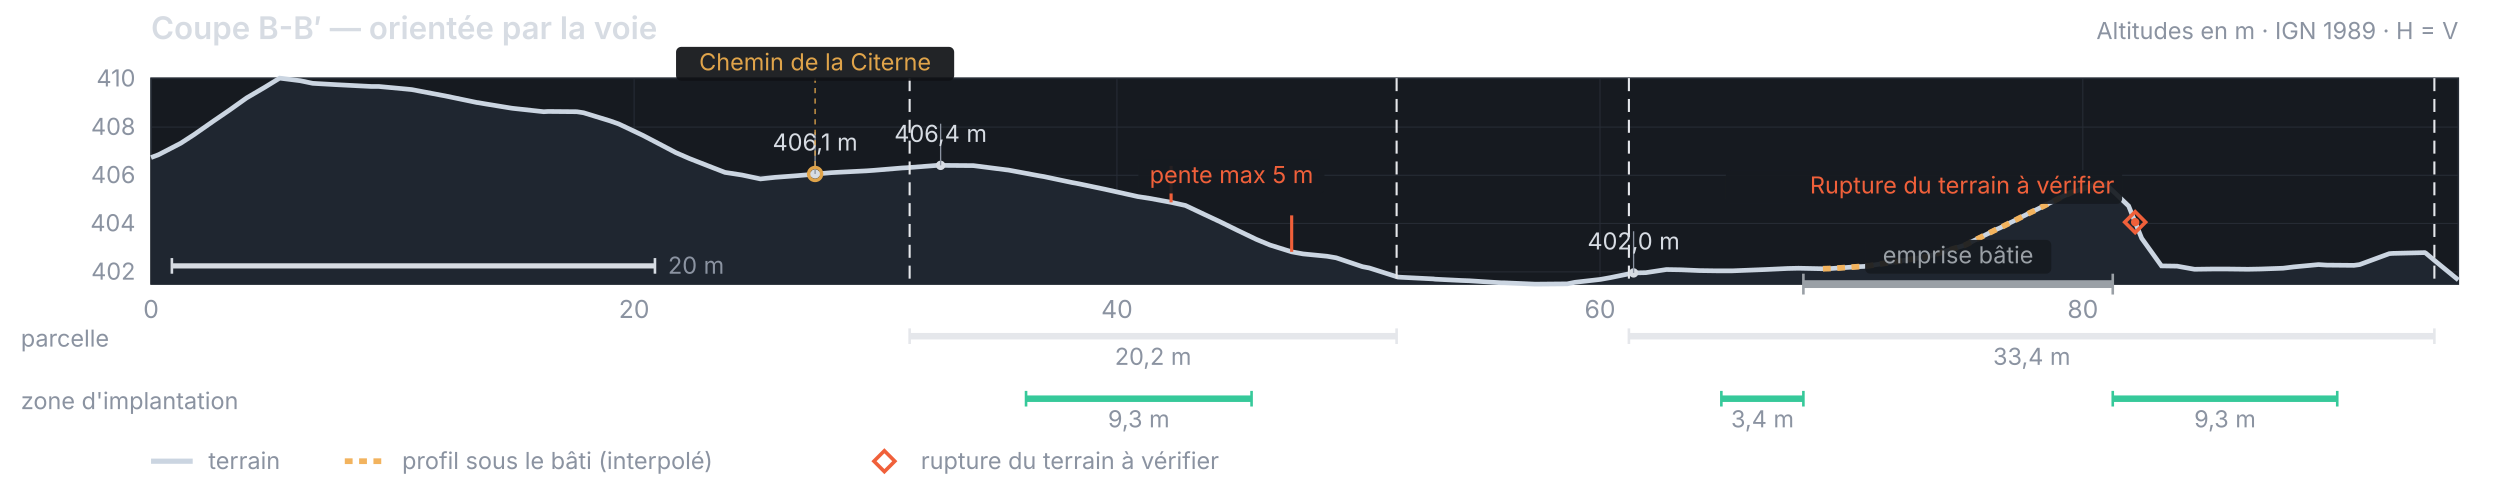
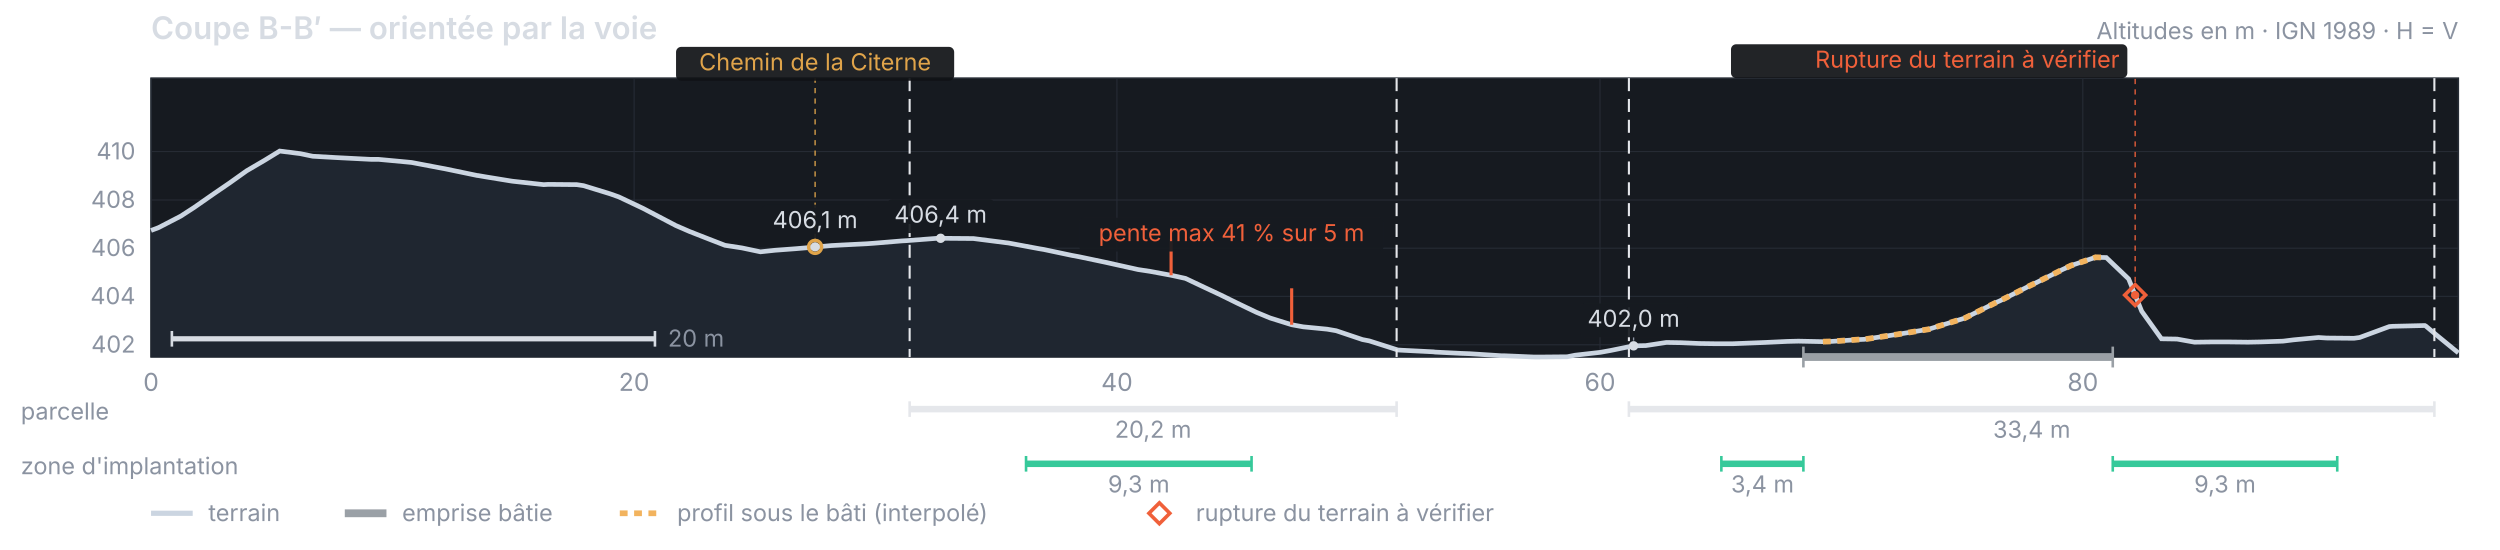
- <svg xmlns="http://www.w3.org/2000/svg" viewBox="0 0 960 191" width="960" height="191" role="img" aria-label="Coupe B-B′ — orientée par la voie" font-family="Inter, Helvetica, Arial, sans-serif" data-plot-x0="58.0" data-plot-x1="944.0" style="background:#0f1115">
+ <svg xmlns="http://www.w3.org/2000/svg" viewBox="0 0 960 211" width="960" height="211" role="img" aria-label="Coupe B-B′ — orientée par la voie" font-family="Inter, Helvetica, Arial, sans-serif" data-plot-x0="58.0" data-plot-x1="944.0" style="background:#0f1115">
  <text x="58" y="15" font-size="12" font-weight="600" fill="#d7dce3">Coupe B-B′ — orientée par la voie</text>
  <text x="944" y="15" text-anchor="end" font-size="9" fill="#8b93a1">Altitudes en m · IGN 1989 · H = V</text>
-   <rect x="58.0" y="30" width="886.0" height="79.1" fill="#161a20" stroke="#262c35" stroke-width="0.6" />
-   <line x1="58.0" y1="30" x2="58.0" y2="109.1" stroke="#262c35" stroke-width="0.4" />
-   <text x="58.0" y="122.1" text-anchor="middle" font-size="9.5" fill="#8b93a1">0</text>
-   <line x1="243.5" y1="30" x2="243.5" y2="109.1" stroke="#262c35" stroke-width="0.4" />
-   <text x="243.5" y="122.1" text-anchor="middle" font-size="9.5" fill="#8b93a1">20</text>
-   <line x1="428.9" y1="30" x2="428.9" y2="109.1" stroke="#262c35" stroke-width="0.4" />
-   <text x="428.9" y="122.1" text-anchor="middle" font-size="9.5" fill="#8b93a1">40</text>
-   <line x1="614.4" y1="30" x2="614.4" y2="109.1" stroke="#262c35" stroke-width="0.4" />
-   <text x="614.4" y="122.1" text-anchor="middle" font-size="9.5" fill="#8b93a1">60</text>
-   <line x1="799.8" y1="30" x2="799.8" y2="109.1" stroke="#262c35" stroke-width="0.4" />
-   <text x="799.8" y="122.1" text-anchor="middle" font-size="9.5" fill="#8b93a1">80</text>
-   <line x1="58.0" y1="104.4" x2="944.0" y2="104.4" stroke="#262c35" stroke-width="0.4" />
-   <text x="52.0" y="107.4" text-anchor="end" font-size="9" fill="#8b93a1">402</text>
-   <line x1="58.0" y1="85.8" x2="944.0" y2="85.8" stroke="#262c35" stroke-width="0.4" />
-   <text x="52.0" y="88.8" text-anchor="end" font-size="9" fill="#8b93a1">404</text>
-   <line x1="58.0" y1="67.3" x2="944.0" y2="67.3" stroke="#262c35" stroke-width="0.4" />
-   <text x="52.0" y="70.3" text-anchor="end" font-size="9" fill="#8b93a1">406</text>
-   <line x1="58.0" y1="48.8" x2="944.0" y2="48.8" stroke="#262c35" stroke-width="0.4" />
-   <text x="52.0" y="51.8" text-anchor="end" font-size="9" fill="#8b93a1">408</text>
-   <line x1="58.0" y1="30.2" x2="944.0" y2="30.2" stroke="#262c35" stroke-width="0.4" />
-   <text x="52.0" y="33.2" text-anchor="end" font-size="9" fill="#8b93a1">410</text>
-   <polygon points="58.0,60.5 60.9,59.4 69.4,55.0 74.5,51.7 82.1,46.4 88.1,42.3 94.7,37.6 101.7,33.5 107.4,30.0 115.3,31.0 120.1,32.0 128.9,32.5 132.8,32.7 142.5,33.2 145.4,33.2 156.1,34.2 158.1,34.4 169.7,36.6 170.8,36.8 183.3,39.4 183.5,39.4 186.4,39.9 196.2,41.5 196.9,41.6 208.8,42.9 210.5,42.8 221.5,42.9 224.1,43.3 234.2,46.4 237.6,47.6 246.9,52.0 251.3,54.3 259.5,58.6 264.8,60.9 272.2,63.8 278.4,66.2 284.9,67.2 292.0,68.7 297.6,68.1 305.6,67.5 310.3,67.1 319.2,66.3 322.9,66.1 332.8,65.6 335.6,65.4 346.4,64.5 348.3,64.4 360.0,63.5 361.0,63.5 373.6,63.6 373.6,63.6 373.8,63.6 386.3,65.2 387.2,65.3 399.0,67.5 400.8,67.8 411.7,70.1 414.4,70.6 424.4,72.7 428.0,73.5 437.0,75.5 441.6,76.2 449.7,77.7 455.2,78.9 462.4,82.3 468.8,85.3 475.1,88.4 482.4,91.9 487.7,94.1 496.0,96.7 500.4,97.5 509.6,98.4 513.1,99.0 523.2,102.4 525.8,102.9 536.8,106.4 538.5,106.5 550.4,107.1 551.1,107.2 561.1,107.7 563.8,107.8 564.0,107.8 576.5,108.6 577.6,108.6 589.2,109.1 591.2,109.1 601.8,109.0 604.8,108.4 614.5,107.3 618.4,106.6 627.2,104.8 632.0,104.7 639.9,103.5 645.6,103.6 652.5,103.9 659.2,104.0 665.2,104.0 672.8,103.7 677.9,103.5 686.4,103.1 690.6,103.0 700.0,103.2 703.3,103.1 713.6,102.4 715.9,102.3 727.2,100.6 728.6,100.4 740.8,98.4 741.3,98.2 748.5,96.0 754.0,94.3 754.4,94.2 766.6,88.1 768.0,87.5 779.3,81.8 781.6,80.7 792.0,75.5 795.2,74.0 804.7,70.8 808.8,70.9 817.4,79.1 822.4,91.5 830.0,102.1 836.0,102.2 842.7,103.4 849.5,103.3 855.4,103.3 863.2,103.4 868.1,103.3 876.7,103.0 880.7,102.5 890.3,101.6 893.4,101.8 903.9,101.9 906.1,101.6 917.5,97.4 918.8,97.3 931.1,97.0 931.5,97.2 935.8,100.8 944.0,107.5 944.0,109.1 58.0,109.1" fill="#1f2630" stroke="none" />
-   <polyline points="58.0,60.5 60.9,59.4 69.4,55.0 74.5,51.7 82.1,46.4 88.1,42.3 94.7,37.6 101.7,33.5 107.4,30.0 115.3,31.0 120.1,32.0 128.9,32.5 132.8,32.7 142.5,33.2 145.4,33.2 156.1,34.2 158.1,34.4 169.7,36.6 170.8,36.8 183.3,39.4 183.5,39.4 186.4,39.9 196.2,41.5 196.9,41.6 208.8,42.9 210.5,42.8 221.5,42.9 224.1,43.3 234.2,46.4 237.6,47.6 246.9,52.0 251.3,54.3 259.5,58.6 264.8,60.9 272.2,63.8 278.4,66.2 284.9,67.2 292.0,68.7 297.6,68.1 305.6,67.5 310.3,67.1 319.2,66.3 322.9,66.1 332.8,65.6 335.6,65.4 346.4,64.5 348.3,64.4 360.0,63.5 361.0,63.5 373.6,63.6 373.6,63.6 373.8,63.6 386.3,65.2 387.2,65.3 399.0,67.5 400.8,67.8 411.7,70.1 414.4,70.6 424.4,72.7 428.0,73.5 437.0,75.5 441.6,76.2 449.7,77.7 455.2,78.9 462.4,82.3 468.8,85.3 475.1,88.4 482.4,91.9 487.7,94.1 496.0,96.7 500.4,97.5 509.6,98.4 513.1,99.0 523.2,102.4 525.8,102.9 536.8,106.4 538.5,106.5 550.4,107.1 551.1,107.2 561.1,107.7 563.8,107.8 564.0,107.8 576.5,108.6 577.6,108.6 589.2,109.1 591.2,109.1 601.8,109.0 604.8,108.4 614.5,107.3 618.4,106.6 627.2,104.8 632.0,104.7 639.9,103.5 645.6,103.6 652.5,103.9 659.2,104.0 665.2,104.0 672.8,103.7 677.9,103.5 686.4,103.1 690.6,103.0 700.0,103.2 703.3,103.1 713.6,102.4 715.9,102.3 727.2,100.6 728.6,100.4 740.8,98.4 741.3,98.2 748.5,96.0 754.0,94.3 754.4,94.2 766.6,88.1 768.0,87.5 779.3,81.8 781.6,80.7 792.0,75.5 795.2,74.0 804.7,70.8 808.8,70.9 817.4,79.1 822.4,91.5 830.0,102.1 836.0,102.2 842.7,103.4 849.5,103.3 855.4,103.3 863.2,103.4 868.1,103.3 876.7,103.0 880.7,102.5 890.3,101.6 893.4,101.8 903.9,101.9 906.1,101.6 917.5,97.4 918.8,97.3 931.1,97.0 931.5,97.2 935.8,100.8 944.0,107.5" fill="none" stroke="#cbd5e1" stroke-width="1.8" />
-   <polyline points="700.0,103.2 703.3,103.1 713.6,102.4 715.9,102.3 727.2,100.6 728.6,100.4 740.8,98.4 741.3,98.2 748.5,96.0 754.0,94.3 754.4,94.2 766.6,88.1 768.0,87.5 779.3,81.8 781.6,80.7 792.0,75.5 795.2,74.0 804.7,70.8 808.8,70.9" fill="none" stroke="#f2b35e" stroke-width="2.2" stroke-dasharray="3 2.5" />
-   <line x1="692.5" y1="109.1" x2="811.3" y2="109.1" stroke="#9aa0a6" stroke-width="3" />
-   <line x1="692.5" y1="105.1" x2="692.5" y2="113.1" stroke="#9aa0a6" stroke-width="1" />
-   <line x1="811.3" y1="105.1" x2="811.3" y2="113.1" stroke="#9aa0a6" stroke-width="1" />
-   <path d="M819.9,81.3 l4,4 l-4,4 l-4,-4 z" fill="none" stroke="#f0603a" stroke-width="1.4" />
-   <circle cx="819.9" cy="85.3" r="1.6" fill="#f0603a" />
-   <line x1="349.3" y1="30" x2="349.3" y2="109.1" stroke="#e5e7eb" stroke-width="0.8" stroke-dasharray="5 3" />
-   <line x1="536.3" y1="30" x2="536.3" y2="109.1" stroke="#e5e7eb" stroke-width="0.8" stroke-dasharray="5 3" />
-   <line x1="625.5" y1="30" x2="625.5" y2="109.1" stroke="#e5e7eb" stroke-width="0.8" stroke-dasharray="5 3" />
-   <line x1="934.8" y1="30" x2="934.8" y2="109.1" stroke="#e5e7eb" stroke-width="0.8" stroke-dasharray="5 3" />
-   <line x1="449.7" y1="77.7" x2="449.7" y2="63.7" stroke="#f0603a" stroke-width="1.2" />
-   <line x1="496.0" y1="96.7" x2="496.0" y2="82.7" stroke="#f0603a" stroke-width="1.2" />
-   <circle cx="313.0" cy="66.8" r="1.8" fill="#d7dce3" />
-   <line x1="313.0" y1="66.8" x2="313.0" y2="50.8" stroke="#8b93a1" stroke-width="0.5" />
-   <text x="313.0" y="57.8" text-anchor="middle" font-size="9" fill="#d7dce3">406,1 m</text>
-   <circle cx="361.2" cy="63.5" r="1.8" fill="#d7dce3" />
-   <line x1="361.2" y1="63.5" x2="361.2" y2="47.5" stroke="#8b93a1" stroke-width="0.5" />
-   <text x="361.2" y="54.5" text-anchor="middle" font-size="9" fill="#d7dce3">406,4 m</text>
-   <circle cx="627.3" cy="104.8" r="1.8" fill="#d7dce3" />
-   <line x1="627.3" y1="104.8" x2="627.3" y2="88.8" stroke="#8b93a1" stroke-width="0.5" />
-   <text x="627.3" y="95.8" text-anchor="middle" font-size="9" fill="#d7dce3">402,0 m</text>
-   <circle cx="313.0" cy="66.8" r="2.5" fill="none" stroke="#e0a44a" stroke-width="1.3" />
-   <line x1="313.0" y1="63.8" x2="313.0" y2="30.0" stroke="#e0a44a" stroke-width="0.5" stroke-dasharray="2 2" />
-   <line x1="66.0" y1="102.1" x2="251.5" y2="102.1" stroke="#d7dce3" stroke-width="2" />
-   <line x1="66.0" y1="99.1" x2="66.0" y2="105.1" stroke="#d7dce3" stroke-width="1" />
-   <line x1="251.5" y1="99.1" x2="251.5" y2="105.1" stroke="#d7dce3" stroke-width="1" />
-   <text x="256.5" y="105.1" font-size="9" fill="#8b93a1">20 m</text>
-   <text x="8" y="133.1" font-size="9" fill="#8b93a1">parcelle</text>
-   <line x1="349.3" y1="129.1" x2="536.3" y2="129.1" stroke="#e5e7eb" stroke-width="2.5" data-band="parcelle" data-d0="31.41" data-d1="51.58" />
-   <line x1="349.3" y1="126.1" x2="349.3" y2="132.1" stroke="#e5e7eb" stroke-width="1" />
-   <line x1="536.3" y1="126.1" x2="536.3" y2="132.1" stroke="#e5e7eb" stroke-width="1" />
-   <text x="442.8" y="140.1" text-anchor="middle" font-size="9" fill="#8b93a1">20,2 m</text>
-   <line x1="625.5" y1="129.1" x2="934.8" y2="129.1" stroke="#e5e7eb" stroke-width="2.5" data-band="parcelle" data-d0="61.20" data-d1="94.56" />
-   <line x1="625.5" y1="126.1" x2="625.5" y2="132.1" stroke="#e5e7eb" stroke-width="1" />
-   <line x1="934.8" y1="126.1" x2="934.8" y2="132.1" stroke="#e5e7eb" stroke-width="1" />
-   <text x="780.2" y="140.1" text-anchor="middle" font-size="9" fill="#8b93a1">33,4 m</text>
-   <text x="8" y="157.1" font-size="9" fill="#8b93a1">zone d'implantation</text>
-   <line x1="394.0" y1="153.1" x2="480.6" y2="153.1" stroke="#36c99a" stroke-width="2.5" data-band="zone" data-d0="36.24" data-d1="45.58" />
-   <line x1="394.0" y1="150.1" x2="394.0" y2="156.1" stroke="#36c99a" stroke-width="1" />
-   <line x1="480.6" y1="150.1" x2="480.6" y2="156.1" stroke="#36c99a" stroke-width="1" />
-   <text x="437.3" y="164.1" text-anchor="middle" font-size="9" fill="#8b93a1">9,3 m</text>
-   <line x1="661.0" y1="153.1" x2="692.5" y2="153.1" stroke="#36c99a" stroke-width="2.5" data-band="zone" data-d0="65.03" data-d1="68.43" />
-   <line x1="661.0" y1="150.1" x2="661.0" y2="156.1" stroke="#36c99a" stroke-width="1" />
-   <line x1="692.5" y1="150.1" x2="692.5" y2="156.1" stroke="#36c99a" stroke-width="1" />
-   <text x="676.8" y="164.1" text-anchor="middle" font-size="9" fill="#8b93a1">3,4 m</text>
-   <line x1="811.3" y1="153.1" x2="897.5" y2="153.1" stroke="#36c99a" stroke-width="2.5" data-band="zone" data-d0="81.24" data-d1="90.54" />
-   <line x1="811.3" y1="150.1" x2="811.3" y2="156.1" stroke="#36c99a" stroke-width="1" />
-   <line x1="897.5" y1="150.1" x2="897.5" y2="156.1" stroke="#36c99a" stroke-width="1" />
-   <text x="854.4" y="164.1" text-anchor="middle" font-size="9" fill="#8b93a1">9,3 m</text>
-   <line x1="58.0" y1="177.1" x2="74.0" y2="177.1" stroke="#cbd5e1" stroke-width="2" />
-   <text x="80.0" y="180.1" font-size="9" fill="#8b93a1">terrain</text>
-   <line x1="132.4" y1="177.1" x2="148.4" y2="177.1" stroke="#f2b35e" stroke-width="2.2" stroke-dasharray="3 2.5" />
-   <text x="154.4" y="180.1" font-size="9" fill="#8b93a1">profil sous le bâti (interpolé)</text>
-   <path d="M339.6,173.1 l4,4 l-4,4 l-4,-4 z" fill="none" stroke="#f0603a" stroke-width="1.4" />
-   <text x="353.6" y="180.1" font-size="9" fill="#8b93a1">rupture du terrain à vérifier</text>
-   <rect x="716.2" y="92.1" width="71.5" height="13.0" rx="2" fill="#161a20" opacity="0.92" />
-   <text x="751.9" y="101.1" text-anchor="middle" font-size="9" fill="#9aa0a6">emprise bâtie</text>
-   <rect x="662.7" y="65.3" width="152.2" height="13.0" rx="2" fill="#161a20" opacity="0.92" />
-   <text x="811.9" y="74.3" text-anchor="end" font-size="9" fill="#f0603a">Rupture du terrain à vérifier</text>
-   <rect x="437.1" y="61.3" width="71.5" height="13.0" rx="2" fill="#161a20" opacity="0.92" />
-   <text x="472.9" y="70.3" text-anchor="middle" font-size="9" fill="#f0603a">pente max 5 m</text>
+   <rect x="58.0" y="30" width="886.0" height="107.1" fill="#161a20" stroke="#262c35" stroke-width="0.6" />
+   <line x1="58.0" y1="30" x2="58.0" y2="137.1" stroke="#262c35" stroke-width="0.4" />
+   <text x="58.0" y="150.1" text-anchor="middle" font-size="9.5" fill="#8b93a1">0</text>
+   <line x1="243.5" y1="30" x2="243.5" y2="137.1" stroke="#262c35" stroke-width="0.4" />
+   <text x="243.5" y="150.1" text-anchor="middle" font-size="9.5" fill="#8b93a1">20</text>
+   <line x1="428.9" y1="30" x2="428.9" y2="137.1" stroke="#262c35" stroke-width="0.4" />
+   <text x="428.9" y="150.1" text-anchor="middle" font-size="9.5" fill="#8b93a1">40</text>
+   <line x1="614.4" y1="30" x2="614.4" y2="137.1" stroke="#262c35" stroke-width="0.4" />
+   <text x="614.4" y="150.1" text-anchor="middle" font-size="9.5" fill="#8b93a1">60</text>
+   <line x1="799.8" y1="30" x2="799.8" y2="137.1" stroke="#262c35" stroke-width="0.4" />
+   <text x="799.8" y="150.1" text-anchor="middle" font-size="9.5" fill="#8b93a1">80</text>
+   <line x1="58.0" y1="132.4" x2="944.0" y2="132.4" stroke="#262c35" stroke-width="0.4" />
+   <text x="52.0" y="135.4" text-anchor="end" font-size="9" fill="#8b93a1">402</text>
+   <line x1="58.0" y1="113.8" x2="944.0" y2="113.8" stroke="#262c35" stroke-width="0.4" />
+   <text x="52.0" y="116.8" text-anchor="end" font-size="9" fill="#8b93a1">404</text>
+   <line x1="58.0" y1="95.3" x2="944.0" y2="95.3" stroke="#262c35" stroke-width="0.4" />
+   <text x="52.0" y="98.3" text-anchor="end" font-size="9" fill="#8b93a1">406</text>
+   <line x1="58.0" y1="76.8" x2="944.0" y2="76.8" stroke="#262c35" stroke-width="0.4" />
+   <text x="52.0" y="79.8" text-anchor="end" font-size="9" fill="#8b93a1">408</text>
+   <line x1="58.0" y1="58.2" x2="944.0" y2="58.2" stroke="#262c35" stroke-width="0.4" />
+   <text x="52.0" y="61.2" text-anchor="end" font-size="9" fill="#8b93a1">410</text>
+   <polygon points="58.0,88.5 60.9,87.4 69.4,83.0 74.5,79.7 82.1,74.4 88.1,70.3 94.7,65.6 101.7,61.5 107.4,58.0 115.3,59.0 120.1,60.0 128.9,60.5 132.8,60.7 142.5,61.2 145.4,61.2 156.1,62.2 158.1,62.4 169.7,64.6 170.8,64.8 183.3,67.4 183.5,67.4 186.4,67.9 196.2,69.5 196.9,69.6 208.8,70.9 210.5,70.8 221.5,70.9 224.1,71.3 234.2,74.4 237.6,75.6 246.9,80.0 251.3,82.3 259.5,86.6 264.8,88.9 272.2,91.8 278.4,94.2 284.9,95.2 292.0,96.7 297.6,96.1 305.6,95.5 310.3,95.1 319.2,94.3 322.9,94.1 332.8,93.6 335.6,93.4 346.4,92.5 348.3,92.4 360.0,91.5 361.0,91.5 373.6,91.6 373.6,91.6 373.8,91.6 386.3,93.2 387.2,93.3 399.0,95.5 400.8,95.8 411.7,98.1 414.4,98.6 424.4,100.7 428.0,101.5 437.0,103.5 441.6,104.2 449.7,105.7 455.2,106.9 462.4,110.3 468.8,113.3 475.1,116.4 482.4,119.9 487.7,122.1 496.0,124.7 500.4,125.5 509.6,126.4 513.1,127.0 523.2,130.4 525.8,130.9 536.8,134.4 538.5,134.5 550.4,135.1 551.1,135.2 561.1,135.7 563.8,135.8 564.0,135.8 576.5,136.6 577.6,136.6 589.2,137.1 591.2,137.1 601.8,137.0 604.8,136.4 614.5,135.3 618.4,134.6 627.2,132.8 632.0,132.7 639.9,131.5 645.6,131.6 652.5,131.9 659.2,132.0 665.2,132.0 672.8,131.7 677.9,131.5 686.4,131.1 690.6,131.0 700.0,131.2 703.3,131.1 713.6,130.4 715.9,130.3 727.2,128.6 728.6,128.4 740.8,126.4 741.3,126.2 748.5,124.0 754.0,122.3 754.4,122.2 766.6,116.1 768.0,115.5 779.3,109.8 781.6,108.7 792.0,103.5 795.2,102.0 804.7,98.8 808.8,98.9 817.4,107.1 822.4,119.5 830.0,130.1 836.0,130.2 842.7,131.4 849.5,131.3 855.4,131.3 863.2,131.4 868.1,131.3 876.7,131.0 880.7,130.5 890.3,129.6 893.4,129.8 903.9,129.9 906.1,129.6 917.5,125.4 918.8,125.3 931.1,125.0 931.5,125.2 935.8,128.8 944.0,135.5 944.0,137.1 58.0,137.1" fill="#1f2630" stroke="none" />
+   <polyline points="58.0,88.5 60.9,87.4 69.4,83.0 74.5,79.7 82.1,74.4 88.1,70.3 94.7,65.6 101.7,61.5 107.4,58.0 115.3,59.0 120.1,60.0 128.9,60.5 132.8,60.7 142.5,61.2 145.4,61.2 156.1,62.2 158.1,62.4 169.7,64.6 170.8,64.8 183.3,67.4 183.5,67.4 186.4,67.9 196.2,69.5 196.9,69.6 208.8,70.9 210.5,70.8 221.5,70.9 224.1,71.3 234.2,74.4 237.6,75.6 246.9,80.0 251.3,82.3 259.5,86.6 264.8,88.9 272.2,91.8 278.4,94.2 284.9,95.2 292.0,96.7 297.6,96.1 305.6,95.5 310.3,95.1 319.2,94.3 322.9,94.1 332.8,93.6 335.6,93.4 346.4,92.5 348.3,92.4 360.0,91.5 361.0,91.5 373.6,91.6 373.6,91.6 373.8,91.6 386.3,93.2 387.2,93.3 399.0,95.5 400.8,95.8 411.7,98.1 414.4,98.6 424.4,100.7 428.0,101.5 437.0,103.5 441.6,104.2 449.7,105.7 455.2,106.9 462.4,110.3 468.8,113.3 475.1,116.4 482.4,119.9 487.7,122.1 496.0,124.7 500.4,125.5 509.6,126.4 513.1,127.0 523.2,130.4 525.8,130.9 536.8,134.4 538.5,134.5 550.4,135.1 551.1,135.2 561.1,135.7 563.8,135.8 564.0,135.8 576.5,136.6 577.6,136.6 589.2,137.1 591.2,137.1 601.8,137.0 604.8,136.4 614.5,135.3 618.4,134.6 627.2,132.8 632.0,132.7 639.9,131.5 645.6,131.6 652.5,131.9 659.2,132.0 665.2,132.0 672.8,131.7 677.9,131.5 686.4,131.1 690.6,131.0 700.0,131.2 703.3,131.1 713.6,130.4 715.9,130.3 727.2,128.6 728.6,128.4 740.8,126.4 741.3,126.2 748.5,124.0 754.0,122.3 754.4,122.2 766.6,116.1 768.0,115.5 779.3,109.8 781.6,108.7 792.0,103.5 795.2,102.0 804.7,98.8 808.8,98.9 817.4,107.1 822.4,119.5 830.0,130.1 836.0,130.2 842.7,131.4 849.5,131.3 855.4,131.3 863.2,131.4 868.1,131.3 876.7,131.0 880.7,130.5 890.3,129.6 893.4,129.8 903.9,129.9 906.1,129.6 917.5,125.4 918.8,125.3 931.1,125.0 931.5,125.2 935.8,128.8 944.0,135.5" fill="none" stroke="#cbd5e1" stroke-width="1.8" />
+   <polyline points="700.0,131.2 703.3,131.1 713.6,130.4 715.9,130.3 727.2,128.6 728.6,128.4 740.8,126.4 741.3,126.2 748.5,124.0 754.0,122.3 754.4,122.2 766.6,116.1 768.0,115.5 779.3,109.8 781.6,108.7 792.0,103.5 795.2,102.0 804.7,98.8 808.8,98.9" fill="none" stroke="#f2b35e" stroke-width="2.2" stroke-dasharray="3 2.5" />
+   <line x1="692.5" y1="137.1" x2="811.3" y2="137.1" stroke="#9aa0a6" stroke-width="3" />
+   <line x1="692.5" y1="133.1" x2="692.5" y2="141.1" stroke="#9aa0a6" stroke-width="1" />
+   <line x1="811.3" y1="133.1" x2="811.3" y2="141.1" stroke="#9aa0a6" stroke-width="1" />
+   <path d="M819.9,109.3 l4,4 l-4,4 l-4,-4 z" fill="none" stroke="#f0603a" stroke-width="1.4" />
+   <circle cx="819.9" cy="113.3" r="1.6" fill="#f0603a" />
+   <line x1="819.9" y1="108.3" x2="819.9" y2="30.0" stroke="#f0603a" stroke-width="0.5" stroke-dasharray="2 2" />
+   <line x1="349.3" y1="30" x2="349.3" y2="137.1" stroke="#e5e7eb" stroke-width="0.8" stroke-dasharray="5 3" />
+   <line x1="536.3" y1="30" x2="536.3" y2="137.1" stroke="#e5e7eb" stroke-width="0.8" stroke-dasharray="5 3" />
+   <line x1="625.5" y1="30" x2="625.5" y2="137.1" stroke="#e5e7eb" stroke-width="0.8" stroke-dasharray="5 3" />
+   <line x1="934.8" y1="30" x2="934.8" y2="137.1" stroke="#e5e7eb" stroke-width="0.8" stroke-dasharray="5 3" />
+   <line x1="449.7" y1="105.7" x2="449.7" y2="91.7" stroke="#f0603a" stroke-width="1.2" />
+   <line x1="496.0" y1="124.7" x2="496.0" y2="110.7" stroke="#f0603a" stroke-width="1.2" />
+   <circle cx="313.0" cy="94.8" r="1.8" fill="#d7dce3" />
+   <line x1="313.0" y1="92.8" x2="313.0" y2="91.6" stroke="#8b93a1" stroke-width="0.5" />
+   <circle cx="361.2" cy="91.5" r="1.8" fill="#d7dce3" />
+   <line x1="361.2" y1="89.5" x2="361.2" y2="89.5" stroke="#8b93a1" stroke-width="0.5" />
+   <circle cx="627.3" cy="132.8" r="1.8" fill="#d7dce3" />
+   <line x1="627.3" y1="130.8" x2="627.3" y2="129.5" stroke="#8b93a1" stroke-width="0.5" />
+   <circle cx="313.0" cy="94.8" r="2.5" fill="none" stroke="#e0a44a" stroke-width="1.3" />
+   <line x1="313.0" y1="91.8" x2="313.0" y2="30.0" stroke="#e0a44a" stroke-width="0.5" stroke-dasharray="2 2" />
+   <line x1="66.0" y1="130.1" x2="251.5" y2="130.1" stroke="#d7dce3" stroke-width="2" />
+   <line x1="66.0" y1="127.1" x2="66.0" y2="133.1" stroke="#d7dce3" stroke-width="1" />
+   <line x1="251.5" y1="127.1" x2="251.5" y2="133.1" stroke="#d7dce3" stroke-width="1" />
+   <text x="256.5" y="133.1" font-size="9" fill="#8b93a1">20 m</text>
+   <text x="8" y="161.1" font-size="9" fill="#8b93a1">parcelle</text>
+   <line x1="349.3" y1="157.1" x2="536.3" y2="157.1" stroke="#e5e7eb" stroke-width="2.5" data-band="parcelle" data-d0="31.41" data-d1="51.58" />
+   <line x1="349.3" y1="154.1" x2="349.3" y2="160.1" stroke="#e5e7eb" stroke-width="1" />
+   <line x1="536.3" y1="154.1" x2="536.3" y2="160.1" stroke="#e5e7eb" stroke-width="1" />
+   <text x="442.8" y="168.1" text-anchor="middle" font-size="9" fill="#8b93a1">20,2 m</text>
+   <line x1="625.5" y1="157.1" x2="934.8" y2="157.1" stroke="#e5e7eb" stroke-width="2.5" data-band="parcelle" data-d0="61.20" data-d1="94.56" />
+   <line x1="625.5" y1="154.1" x2="625.5" y2="160.1" stroke="#e5e7eb" stroke-width="1" />
+   <line x1="934.8" y1="154.1" x2="934.8" y2="160.1" stroke="#e5e7eb" stroke-width="1" />
+   <text x="780.2" y="168.1" text-anchor="middle" font-size="9" fill="#8b93a1">33,4 m</text>
+   <text x="8" y="182.1" font-size="9" fill="#8b93a1">zone d'implantation</text>
+   <line x1="394.0" y1="178.1" x2="480.6" y2="178.1" stroke="#36c99a" stroke-width="2.5" data-band="zone" data-d0="36.24" data-d1="45.58" />
+   <line x1="394.0" y1="175.1" x2="394.0" y2="181.1" stroke="#36c99a" stroke-width="1" />
+   <line x1="480.6" y1="175.1" x2="480.6" y2="181.1" stroke="#36c99a" stroke-width="1" />
+   <text x="437.3" y="189.1" text-anchor="middle" font-size="9" fill="#8b93a1">9,3 m</text>
+   <line x1="661.0" y1="178.1" x2="692.5" y2="178.1" stroke="#36c99a" stroke-width="2.5" data-band="zone" data-d0="65.03" data-d1="68.43" />
+   <line x1="661.0" y1="175.1" x2="661.0" y2="181.1" stroke="#36c99a" stroke-width="1" />
+   <line x1="692.5" y1="175.1" x2="692.5" y2="181.1" stroke="#36c99a" stroke-width="1" />
+   <text x="676.8" y="189.1" text-anchor="middle" font-size="9" fill="#8b93a1">3,4 m</text>
+   <line x1="811.3" y1="178.1" x2="897.5" y2="178.1" stroke="#36c99a" stroke-width="2.5" data-band="zone" data-d0="81.24" data-d1="90.54" />
+   <line x1="811.3" y1="175.1" x2="811.3" y2="181.1" stroke="#36c99a" stroke-width="1" />
+   <line x1="897.5" y1="175.1" x2="897.5" y2="181.1" stroke="#36c99a" stroke-width="1" />
+   <text x="854.4" y="189.1" text-anchor="middle" font-size="9" fill="#8b93a1">9,3 m</text>
+   <line x1="58.0" y1="197.1" x2="74.0" y2="197.1" stroke="#cbd5e1" stroke-width="2" />
+   <text x="80.0" y="200.1" font-size="9" fill="#8b93a1">terrain</text>
+   <line x1="132.4" y1="197.1" x2="148.4" y2="197.1" stroke="#9aa0a6" stroke-width="3" />
+   <text x="154.4" y="200.1" font-size="9" fill="#8b93a1">emprise bâtie</text>
+   <line x1="238.0" y1="197.1" x2="254.0" y2="197.1" stroke="#f2b35e" stroke-width="2.2" stroke-dasharray="3 2.5" />
+   <text x="260.0" y="200.1" font-size="9" fill="#8b93a1">profil sous le bâti (interpolé)</text>
+   <path d="M445.2,193.1 l4,4 l-4,4 l-4,-4 z" fill="none" stroke="#f0603a" stroke-width="1.4" />
+   <text x="459.2" y="200.1" font-size="9" fill="#8b93a1">rupture du terrain à vérifier</text>
+   <rect x="664.7" y="17.0" width="152.2" height="13.0" rx="2" fill="#0f1115" opacity="0.92" />
+   <text x="813.9" y="26.0" text-anchor="end" font-size="9" fill="#f0603a">Rupture du terrain à vérifier</text>
+   <rect x="414.4" y="83.6" width="116.9" height="13.0" rx="2" fill="#161a20" opacity="0.92" />
+   <text x="472.9" y="92.6" text-anchor="middle" font-size="9" fill="#f0603a">pente max 41 % sur 5 m</text>
+   <rect x="292.4" y="78.6" width="41.3" height="13.0" rx="2" fill="#161a20" opacity="0.92" />
+   <text x="313.0" y="87.6" text-anchor="middle" font-size="9" fill="#d7dce3">406,1 m</text>
+   <rect x="340.6" y="76.5" width="41.3" height="13.0" rx="2" fill="#161a20" opacity="0.92" />
+   <text x="361.2" y="85.5" text-anchor="middle" font-size="9" fill="#d7dce3">406,4 m</text>
+   <rect x="606.7" y="116.5" width="41.3" height="13.0" rx="2" fill="#161a20" opacity="0.92" />
+   <text x="627.3" y="125.5" text-anchor="middle" font-size="9" fill="#d7dce3">402,0 m</text>
  <rect x="259.6" y="18.0" width="106.8" height="13.0" rx="2" fill="#0f1115" opacity="0.92" />
  <text x="313.0" y="27.0" text-anchor="middle" font-size="9" fill="#e0a44a">Chemin de la Citerne</text>
</svg>
